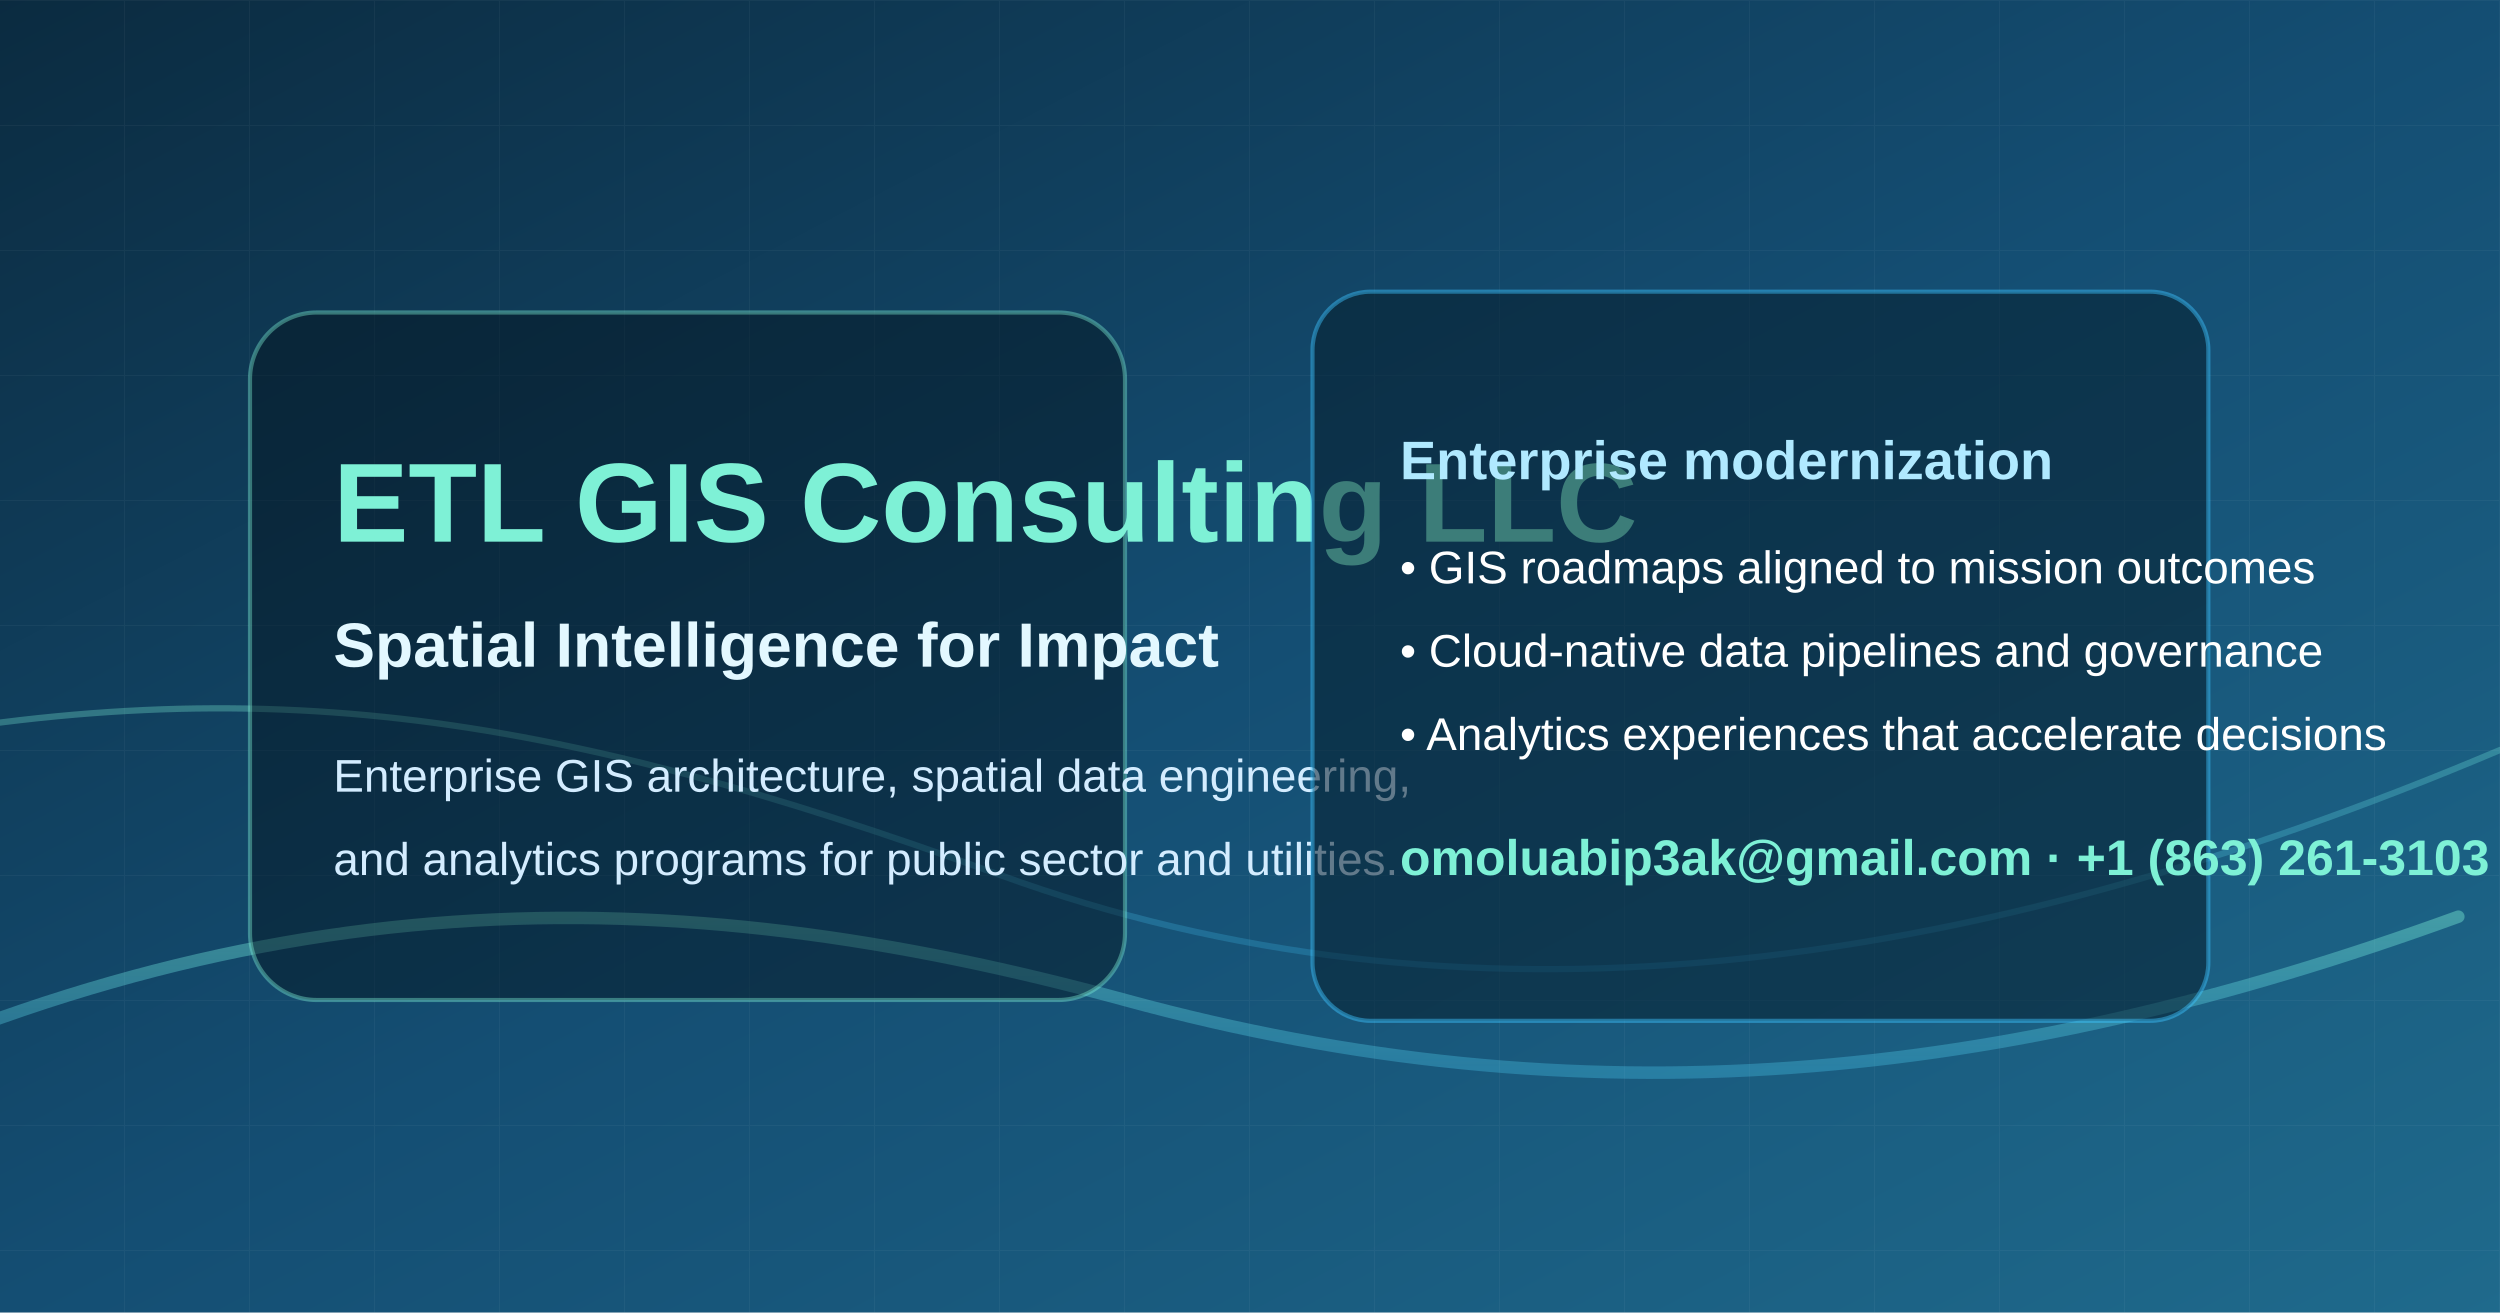
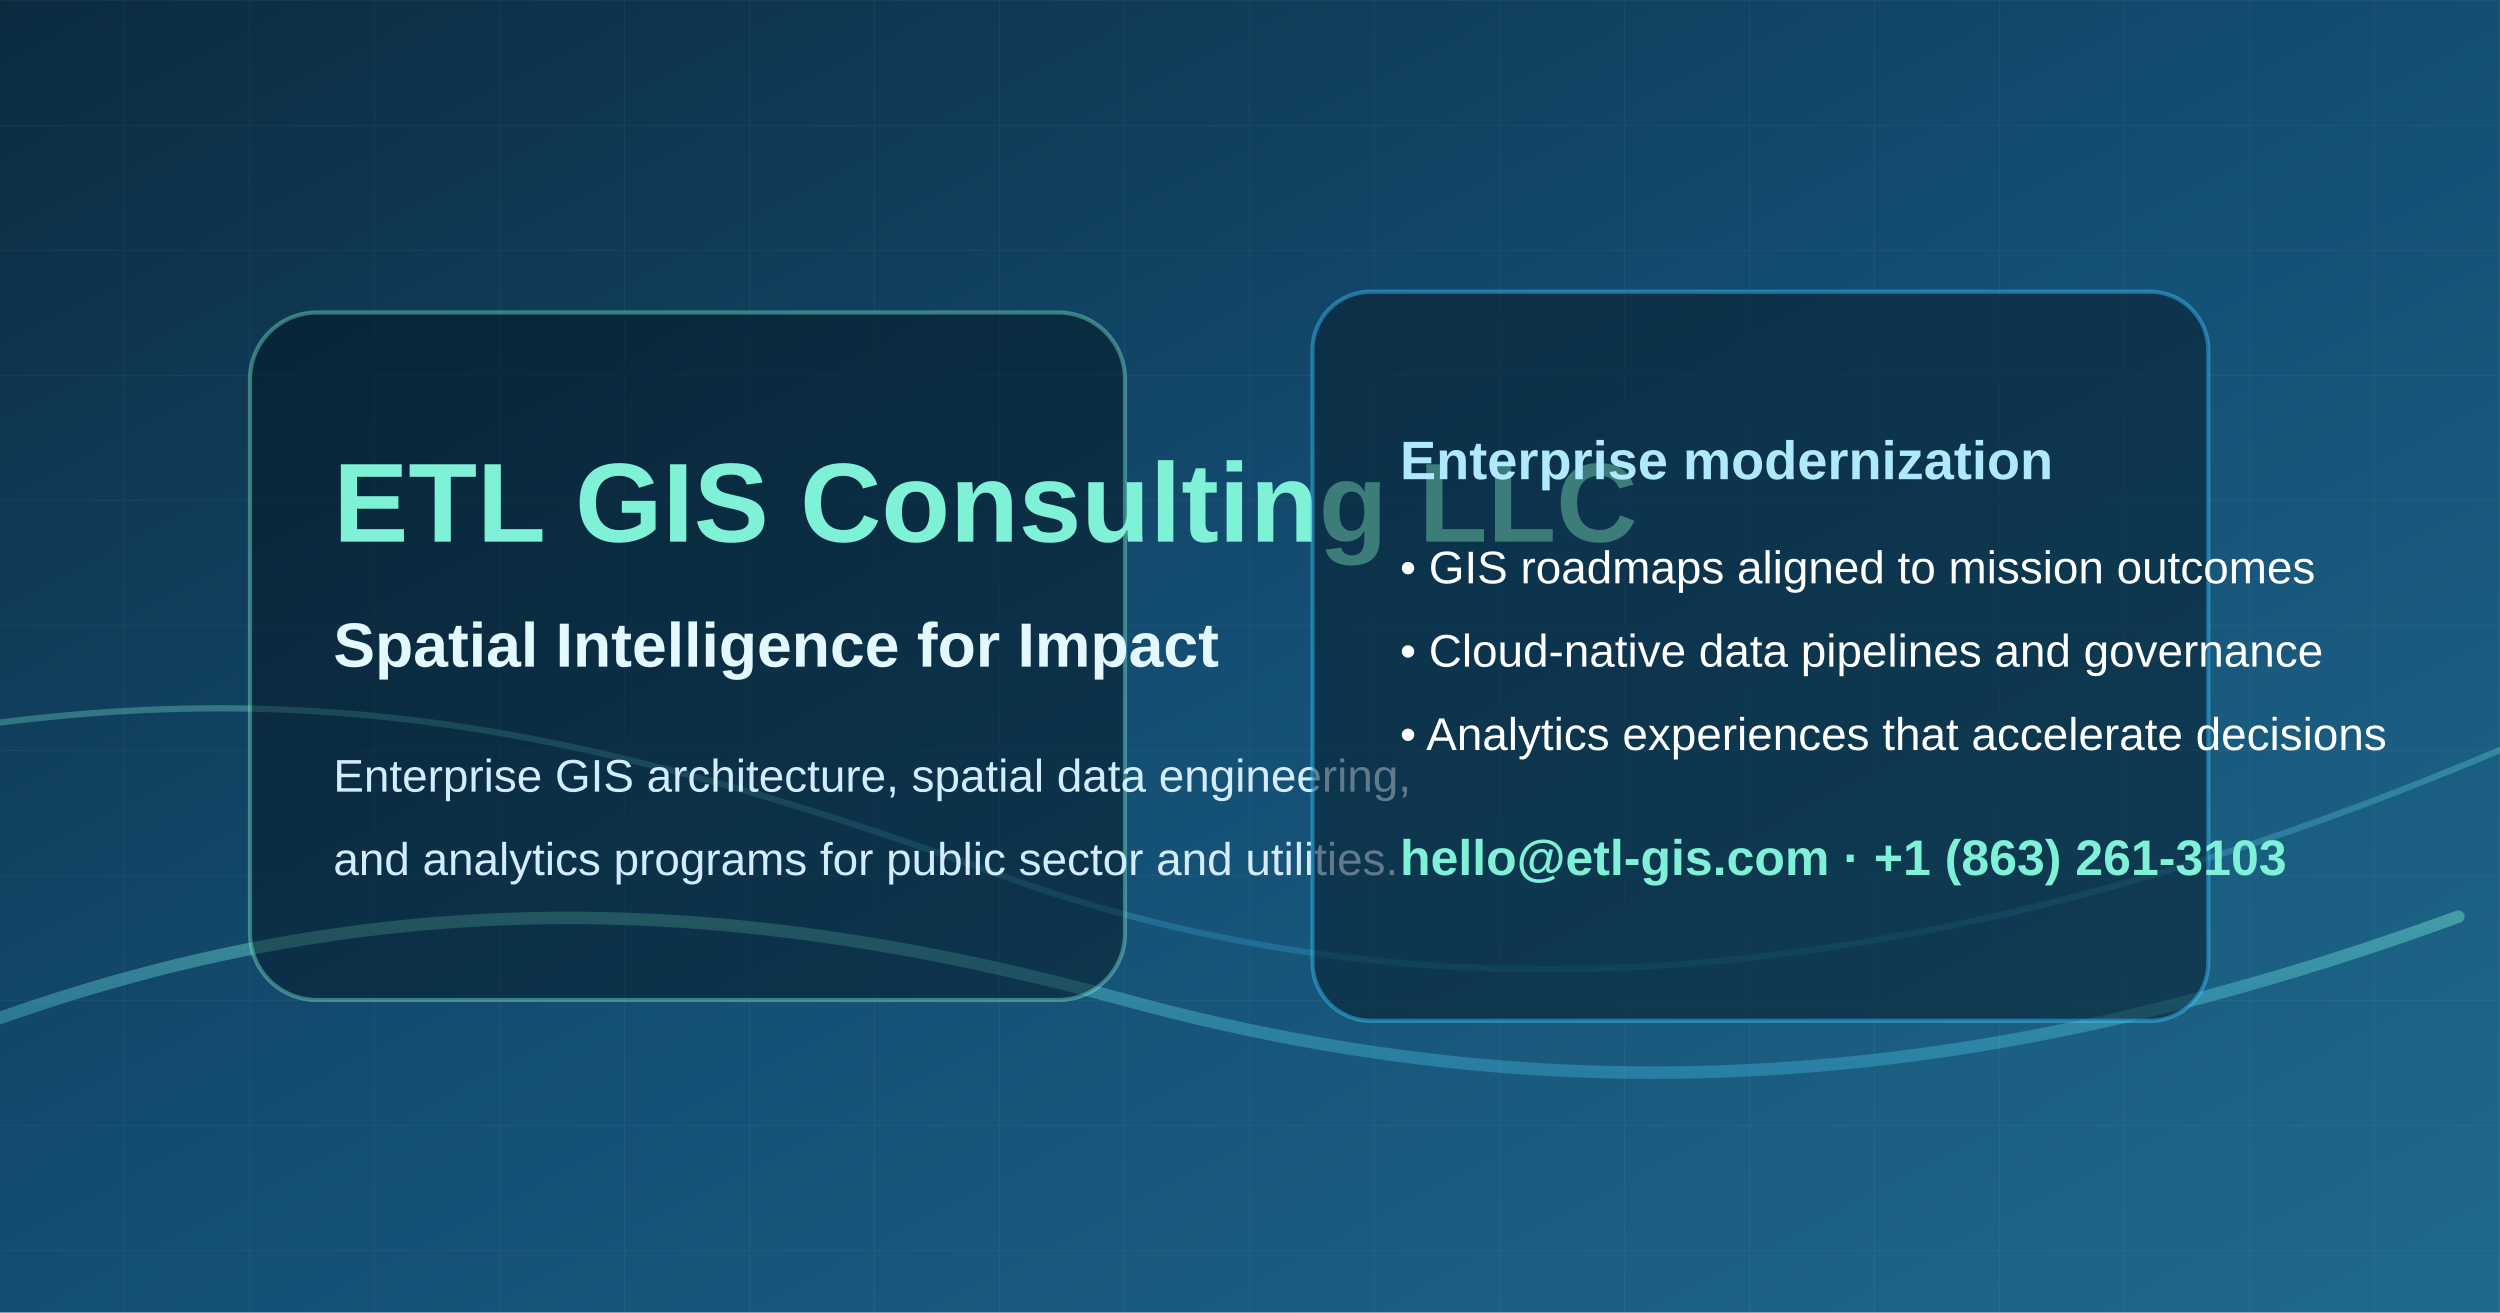
<svg xmlns="http://www.w3.org/2000/svg" width="1200" height="630" viewBox="0 0 1200 630" fill="none" role="img" aria-labelledby="title desc">
  <defs>
    <linearGradient id="bg" x1="0" y1="0" x2="1" y2="1">
      <stop offset="0%" stop-color="#0B2B40" />
      <stop offset="50%" stop-color="#144E73" />
      <stop offset="100%" stop-color="#1F6A8C" />
    </linearGradient>
    <linearGradient id="accent" x1="0" y1="0" x2="0" y2="1">
      <stop offset="0%" stop-color="#7EF1D6" stop-opacity="0.9" />
      <stop offset="100%" stop-color="#3CC3FF" stop-opacity="0.6" />
    </linearGradient>
    <pattern id="grid" width="60" height="60" patternUnits="userSpaceOnUse">
      <path d="M0 0H60V60" fill="none" stroke="rgba(255,255,255,0.04)" stroke-width="1" />
    </pattern>
  </defs>
  <rect width="1200" height="630" fill="url(#bg)" />
  <rect width="1200" height="630" fill="url(#grid)" />
  <path d="M-120 540C120 420 320 420 540 480C760 540 960 520 1180 440" stroke="url(#accent)" stroke-width="6" fill="none" stroke-linecap="round" opacity="0.45" />
  <path d="M-80 360C120 320 260 340 480 420C700 500 940 470 1200 360" stroke="url(#accent)" stroke-width="3" fill="none" stroke-linecap="round" opacity="0.35" />
  <g transform="translate(120,150)">
    <rect x="0" y="0" width="420" height="330" rx="32" fill="rgba(4, 17, 26, 0.45)" stroke="rgba(126, 241, 214, 0.4)" stroke-width="2" />
    <text x="40" y="110" fill="#7EF1D6" font-family="'Source Sans Pro', 'Helvetica Neue', Arial, sans-serif" font-size="54" font-weight="700">ETL GIS Consulting LLC</text>
    <text x="40" y="170" fill="#E3F8FF" font-family="'Source Sans Pro', 'Helvetica Neue', Arial, sans-serif" font-size="30" font-weight="600">Spatial Intelligence for Impact</text>
    <text x="40" y="230" fill="#D3ECFF" font-family="'Source Sans Pro', 'Helvetica Neue', Arial, sans-serif" font-size="22" font-weight="400">Enterprise GIS architecture, spatial data engineering,</text>
    <text x="40" y="270" fill="#D3ECFF" font-family="'Source Sans Pro', 'Helvetica Neue', Arial, sans-serif" font-size="22" font-weight="400">and analytics programs for public sector and utilities.</text>
  </g>
  <g transform="translate(630,140)">
    <rect x="0" y="0" width="430" height="350" rx="28" fill="rgba(6, 30, 45, 0.55)" stroke="rgba(60, 195, 255, 0.45)" stroke-width="2" />
    <text x="42" y="90" fill="#B0E9FF" font-family="'Source Sans Pro', 'Helvetica Neue', Arial, sans-serif" font-size="26" font-weight="600">Enterprise modernization</text>
    <text x="42" y="140" fill="#FFFFFF" font-family="'Source Sans Pro', 'Helvetica Neue', Arial, sans-serif" font-size="22">• GIS roadmaps aligned to mission outcomes</text>
    <text x="42" y="180" fill="#FFFFFF" font-family="'Source Sans Pro', 'Helvetica Neue', Arial, sans-serif" font-size="22">• Cloud-native data pipelines and governance</text>
    <text x="42" y="220" fill="#FFFFFF" font-family="'Source Sans Pro', 'Helvetica Neue', Arial, sans-serif" font-size="22">• Analytics experiences that accelerate decisions</text>
-     <text x="42" y="280" fill="#7EF1D6" font-family="'Source Sans Pro', 'Helvetica Neue', Arial, sans-serif" font-size="24" font-weight="600">omoluabip3ak@gmail.com · +1 (863) 261-3103</text>
+     <text x="42" y="280" fill="#7EF1D6" font-family="'Source Sans Pro', 'Helvetica Neue', Arial, sans-serif" font-size="24" font-weight="600">hello@etl-gis.com · +1 (863) 261-3103</text>
  </g>
</svg>
